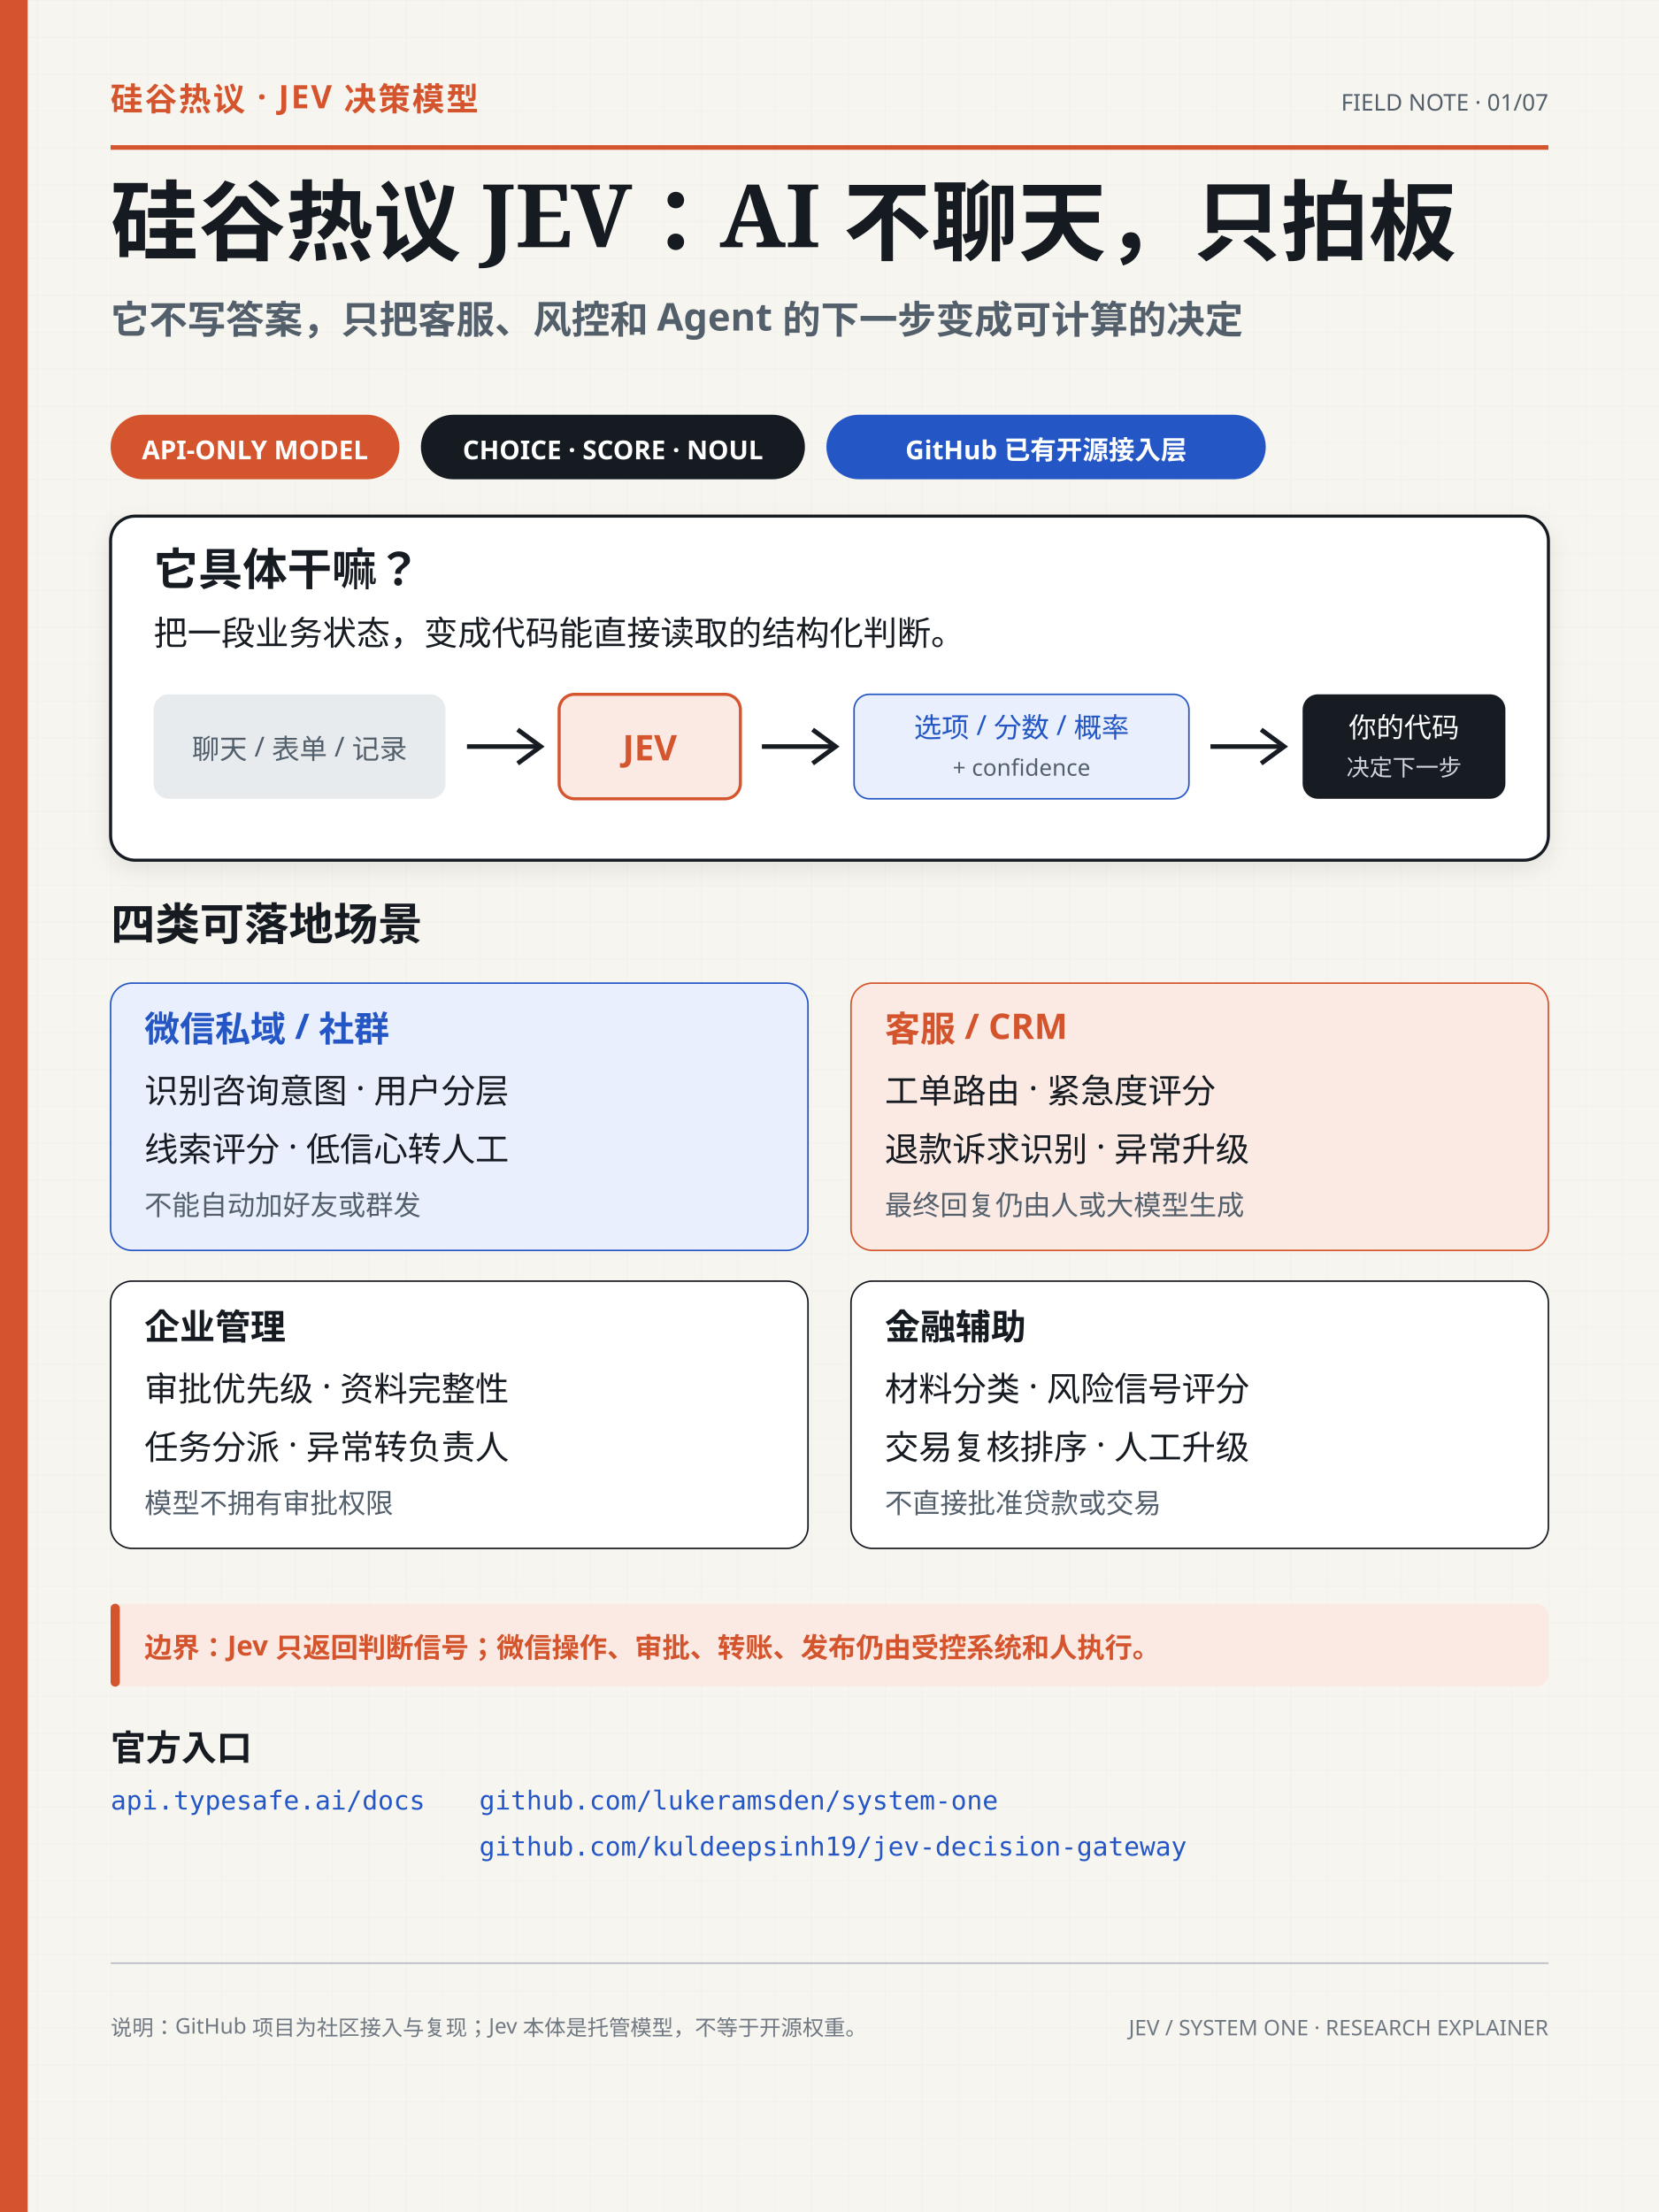
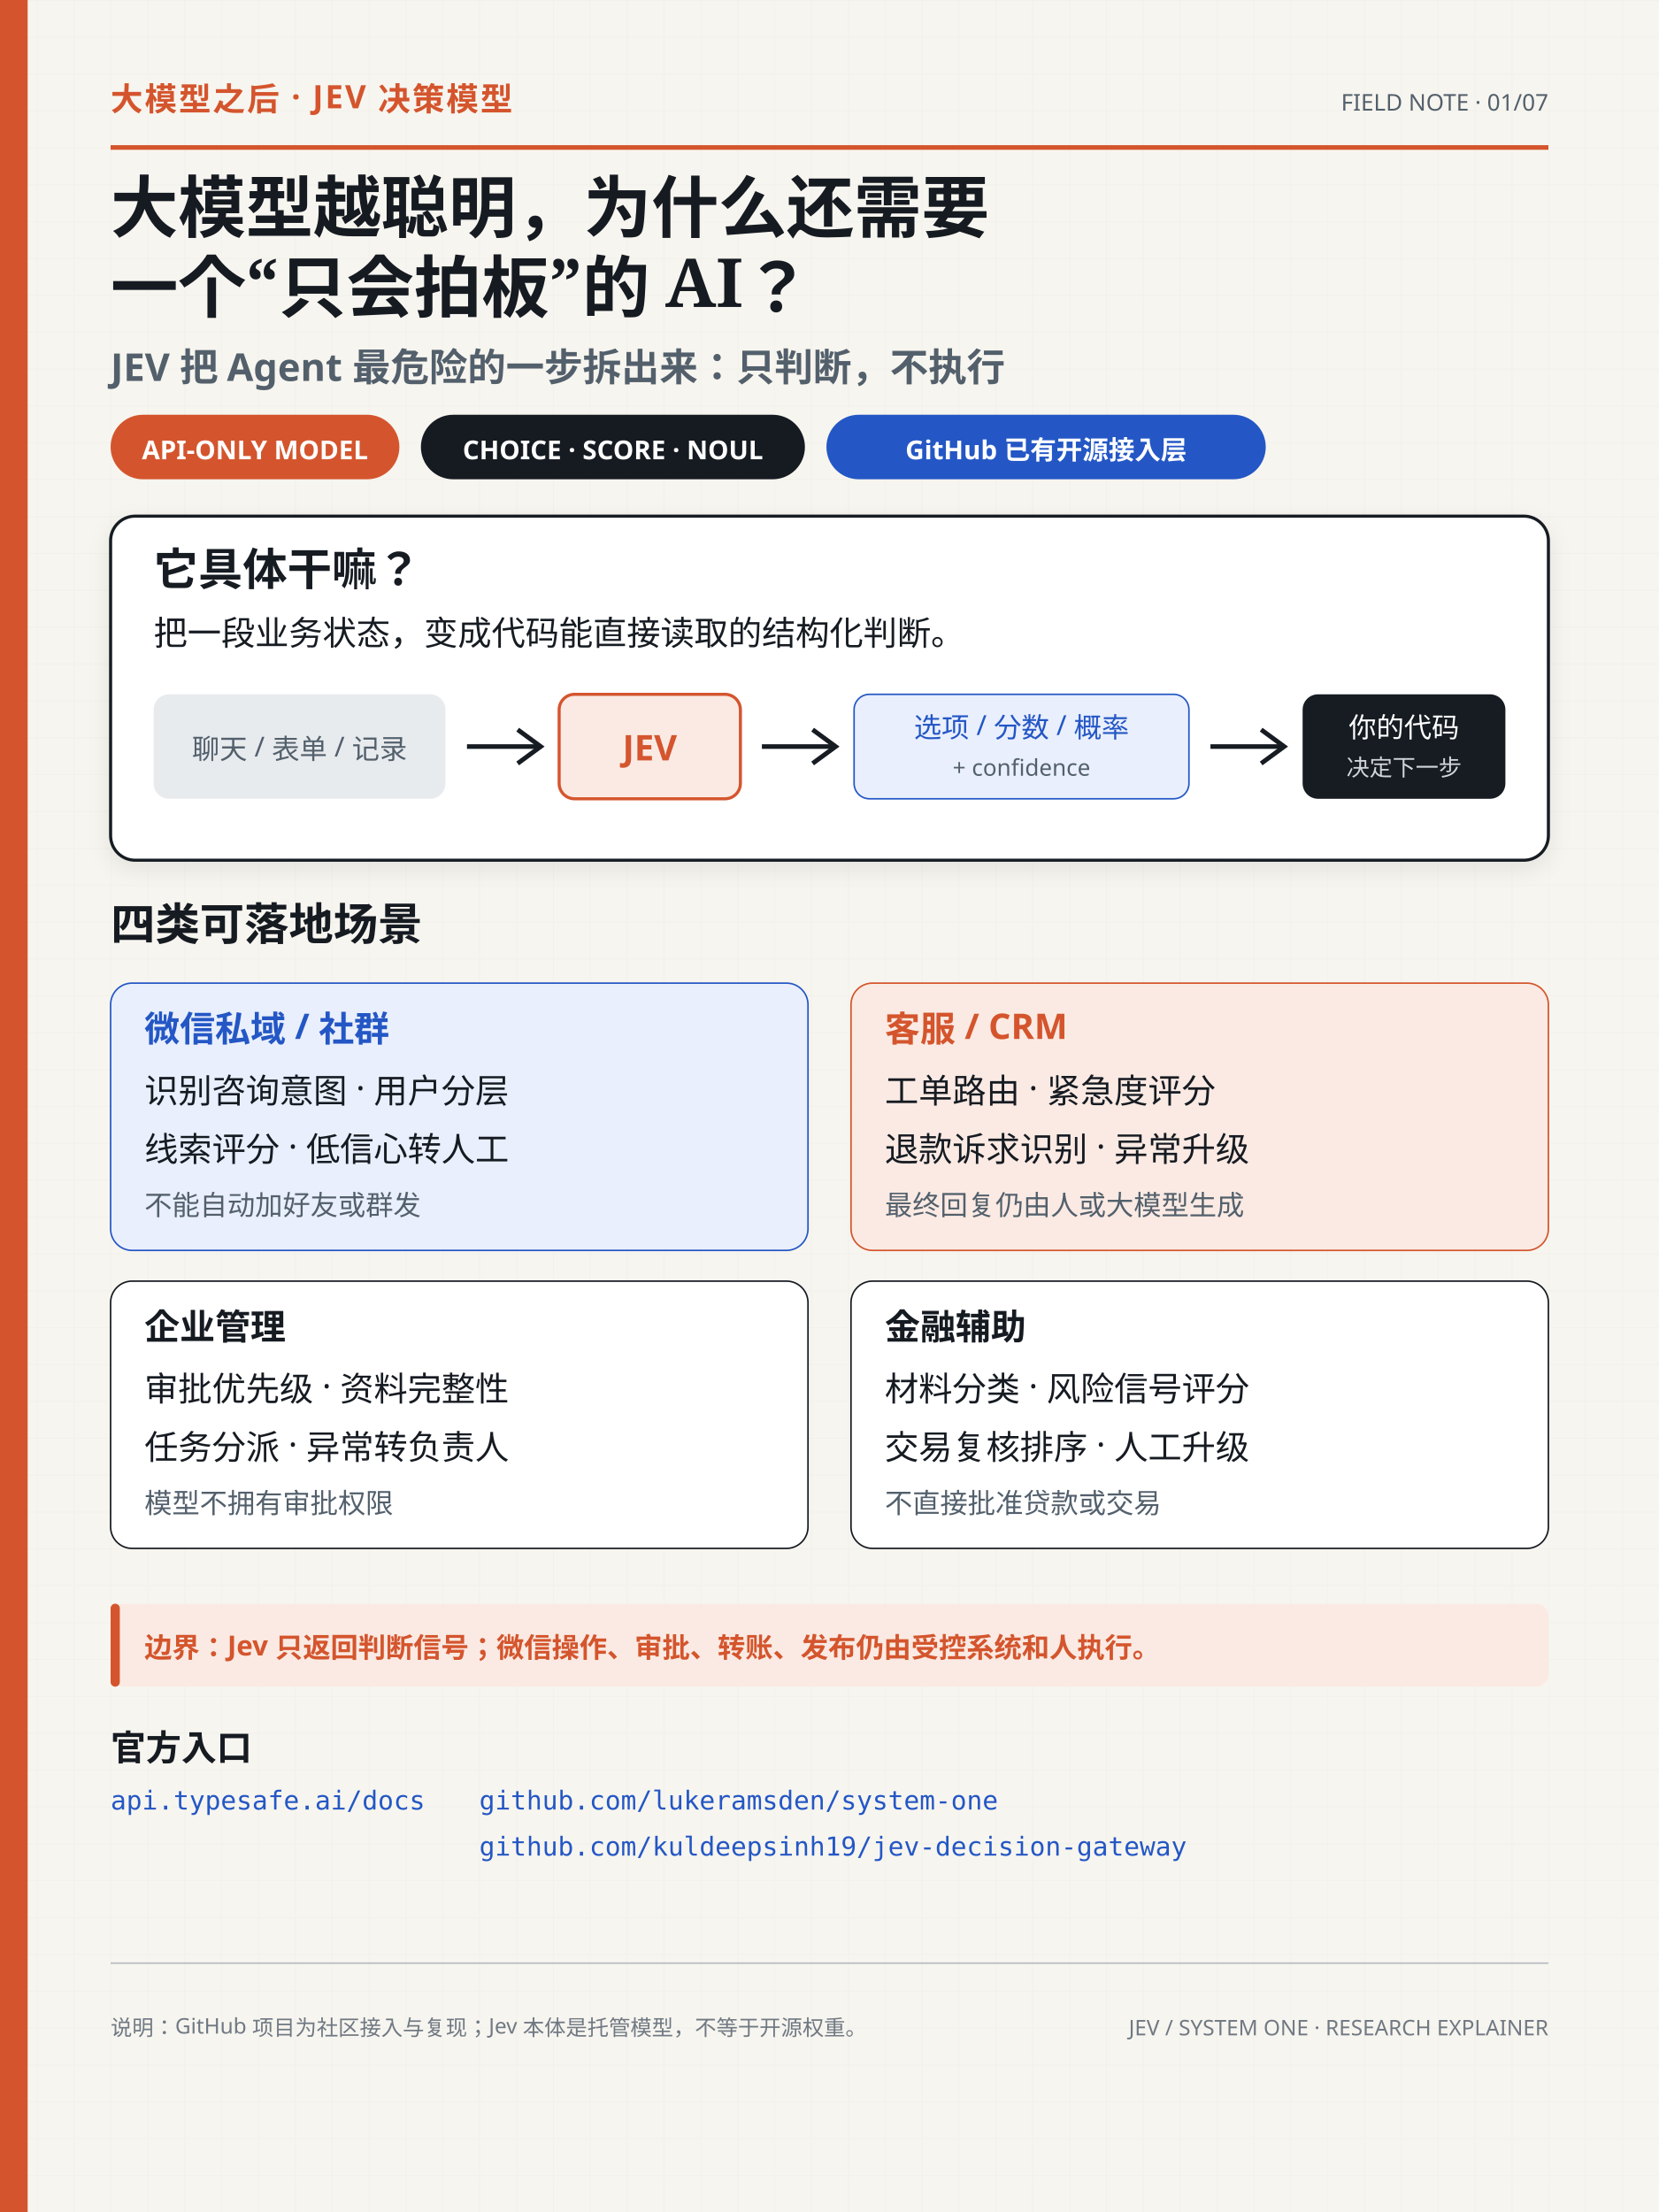
<svg xmlns="http://www.w3.org/2000/svg" width="1080" height="1440" viewBox="0 0 1080 1440">
  <defs>
    <pattern id="paper-grid" width="24" height="24" patternUnits="userSpaceOnUse">
      <path d="M24 0H0V24" fill="none" stroke="#1f2937" stroke-opacity=".025" />
    </pattern>
    <filter id="soft-shadow" x="-20%" y="-20%" width="140%" height="140%">
      <feDropShadow dx="0" dy="5" stdDeviation="7" flood-color="#111827" flood-opacity=".08" />
    </filter>
    <style>
      .sans{font-family:"Microsoft YaHei","Noto Sans SC",Arial,sans-serif;fill:#161b22}
      .serif{font-family:"SimSun","Noto Serif SC",serif;fill:#161b22}
      .mono{font-family:Consolas,"SFMono-Regular",monospace}
      .section{font-family:"Microsoft YaHei","Noto Sans SC",sans-serif;font-size:21px;font-weight:800;letter-spacing:1.2px;fill:#d4552d}
      .headline{font-family:"SimSun","Noto Serif SC",serif;font-size:57px;font-weight:900;fill:#161b22}
+       .headlineSplit{font-family:"SimSun","Noto Serif SC",serif;font-size:44px;font-weight:900;fill:#161b22}
      .deck{font-family:"Microsoft YaHei","Noto Sans SC",sans-serif;font-size:25px;font-weight:600;fill:#53606c}
      .h2{font-family:"Microsoft YaHei","Noto Sans SC",sans-serif;font-size:29px;font-weight:900;fill:#161b22}
      .h3{font-family:"Microsoft YaHei","Noto Sans SC",sans-serif;font-size:23px;font-weight:800;fill:#161b22}
      .body{font-family:"Microsoft YaHei","Noto Sans SC",sans-serif;font-size:22px;fill:#161b22}
      .small{font-family:"Microsoft YaHei","Noto Sans SC",sans-serif;font-size:18px;fill:#53606c}
      .tiny{font-family:"Microsoft YaHei","Noto Sans SC",sans-serif;font-size:15px;fill:#53606c}
      .source{font-family:"Microsoft YaHei","Noto Sans SC",sans-serif;font-size:14px;fill:#707983}
      .pill{font-family:"Microsoft YaHei","Noto Sans SC",sans-serif;font-size:17px;font-weight:800}
      .note{font-family:"Microsoft YaHei","Noto Sans SC",sans-serif;font-size:18px;font-weight:700}
    </style>
  </defs>
  <rect width="1080" height="1440" fill="#f7f5ef" />
  <rect width="1080" height="1440" fill="url(#paper-grid)" />
  <rect x="0" y="0" width="18" height="1440" fill="#d4552d" />
-   <text x="72" y="72" class="section">硅谷热议 · JEV 决策模型</text>
+   <text x="72" y="72" class="section">大模型之后 · JEV 决策模型</text>
  <text x="1008" y="72" class="tiny" text-anchor="end">FIELD NOTE  ·  01/07</text>
  <path d="M72 96H1008" stroke="#d4552d" stroke-width="3" />
-   <text x="72" y="165" class="headline">硅谷热议 JEV：AI 不聊天，只拍板</text>
-   <text x="72" y="217" class="deck">它不写答案，只把客服、风控和 Agent 的下一步变成可计算的决定</text>
+   <text x="72" y="151" class="headlineSplit">大模型越聪明，为什么还需要</text>
+   <text x="72" y="203" class="headlineSplit">一个“只会拍板”的 AI？</text>
+   <text x="72" y="248" class="deck">JEV 把 Agent 最危险的一步拆出来：只判断，不执行</text>
  <path d="M72 1278H1008" stroke="#b7bcc2" stroke-width="1" />
  <text x="1008" y="1325" class="source" text-anchor="end">JEV / SYSTEM ONE · RESEARCH EXPLAINER</text>
  <rect x="72" y="270" width="188" height="42" rx="21" fill="#d4552d" />
  <text x="166" y="299" class="pill" style="fill:#ffffff" text-anchor="middle">API-ONLY MODEL</text>
  <rect x="274" y="270" width="250" height="42" rx="21" fill="#161b22" />
  <text x="399" y="299" class="pill" style="fill:#ffffff" text-anchor="middle">CHOICE · SCORE · NOUL</text>
  <rect x="538" y="270" width="286" height="42" rx="21" fill="#2457c5" />
  <text x="681" y="299" class="pill" style="fill:#ffffff" text-anchor="middle">GitHub 已有开源接入层</text>
  <g transform="translate(72 336)" filter="url(#soft-shadow)">
    <rect width="936" height="224" rx="16" fill="#ffffff" stroke="#161b22" stroke-width="2" />
    <text x="28" y="45" class="h2">它具体干嘛？</text>
    <text x="28" y="84" class="body">把一段业务状态，变成代码能直接读取的结构化判断。</text>
    <g transform="translate(28 116)">
      <rect width="190" height="68" rx="10" fill="#e8ebee" />
      <text x="95" y="42" class="small" text-anchor="middle">聊天 / 表单 / 记录</text>
      <path d="M204 34h46" stroke="#161b22" stroke-width="3" />
      <path d="M237 23l15 11-15 11" fill="none" stroke="#161b22" stroke-width="3" />
      <rect x="264" width="118" height="68" rx="10" fill="#faeae3" stroke="#d4552d" stroke-width="2" />
      <text x="323" y="43" class="h3" style="fill:#d4552d" text-anchor="middle">JEV</text>
      <path d="M396 34h46" stroke="#161b22" stroke-width="3" />
      <path d="M429 23l15 11-15 11" fill="none" stroke="#161b22" stroke-width="3" />
      <rect x="456" width="218" height="68" rx="10" fill="#e9effc" stroke="#2457c5" />
      <text x="565" y="28" class="small" style="fill:#2457c5" text-anchor="middle">选项 / 分数 / 概率</text>
      <text x="565" y="53" class="tiny" text-anchor="middle">+ confidence</text>
      <path d="M688 34h46" stroke="#161b22" stroke-width="3" />
      <path d="M721 23l15 11-15 11" fill="none" stroke="#161b22" stroke-width="3" />
      <rect x="748" width="132" height="68" rx="10" fill="#161b22" />
      <text x="814" y="28" class="small" style="fill:#ffffff" text-anchor="middle">你的代码</text>
      <text x="814" y="53" class="tiny" style="fill:#d1d5db" text-anchor="middle">决定下一步</text>
    </g>
  </g>
  <text x="72" y="612" class="h2">四类可落地场景</text>
  <g transform="translate(72 640)">
    <rect width="454" height="174" rx="14" fill="#e9effc" stroke="#2457c5" />
    <text x="22" y="38" class="h3" style="fill:#2457c5">微信私域 / 社群</text>
    <text x="22" y="78" class="body">识别咨询意图 · 用户分层</text>
    <text x="22" y="116" class="body">线索评分 · 低信心转人工</text>
    <text x="22" y="151" class="small">不能自动加好友或群发</text>
    <rect x="482" width="454" height="174" rx="14" fill="#faeae3" stroke="#d4552d" />
    <text x="504" y="38" class="h3" style="fill:#d4552d">客服 / CRM</text>
    <text x="504" y="78" class="body">工单路由 · 紧急度评分</text>
    <text x="504" y="116" class="body">退款诉求识别 · 异常升级</text>
    <text x="504" y="151" class="small">最终回复仍由人或大模型生成</text>
    <rect y="194" width="454" height="174" rx="14" fill="#ffffff" stroke="#161b22" />
    <text x="22" y="232" class="h3">企业管理</text>
    <text x="22" y="272" class="body">审批优先级 · 资料完整性</text>
    <text x="22" y="310" class="body">任务分派 · 异常转负责人</text>
    <text x="22" y="345" class="small">模型不拥有审批权限</text>
    <rect x="482" y="194" width="454" height="174" rx="14" fill="#ffffff" stroke="#161b22" />
    <text x="504" y="232" class="h3">金融辅助</text>
    <text x="504" y="272" class="body">材料分类 · 风险信号评分</text>
    <text x="504" y="310" class="body">交易复核排序 · 人工升级</text>
    <text x="504" y="345" class="small">不直接批准贷款或交易</text>
  </g>
  <rect x="72" y="1044" width="936" height="54" rx="8" fill="#faeae3" />
  <rect x="72" y="1044" width="6" height="54" rx="3" fill="#d4552d" />
  <text x="94" y="1079" class="note" style="fill:#d4552d">边界：Jev 只返回判断信号；微信操作、审批、转账、发布仍由受控系统和人执行。</text>
  <g transform="translate(72 1120)">
    <text x="0" y="26" class="h3">官方入口</text>
    <text x="0" y="58" class="mono" font-size="17" style="fill:#2457c5">api.typesafe.ai/docs</text>
    <text x="240" y="58" class="mono" font-size="17" style="fill:#2457c5">github.com/lukeramsden/system-one</text>
    <text x="240" y="88" class="mono" font-size="17" style="fill:#2457c5">github.com/kuldeepsinh19/jev-decision-gateway</text>
  </g>
  <text x="72" y="1325" class="source">说明：GitHub 项目为社区接入与复现；Jev 本体是托管模型，不等于开源权重。</text>
</svg>
